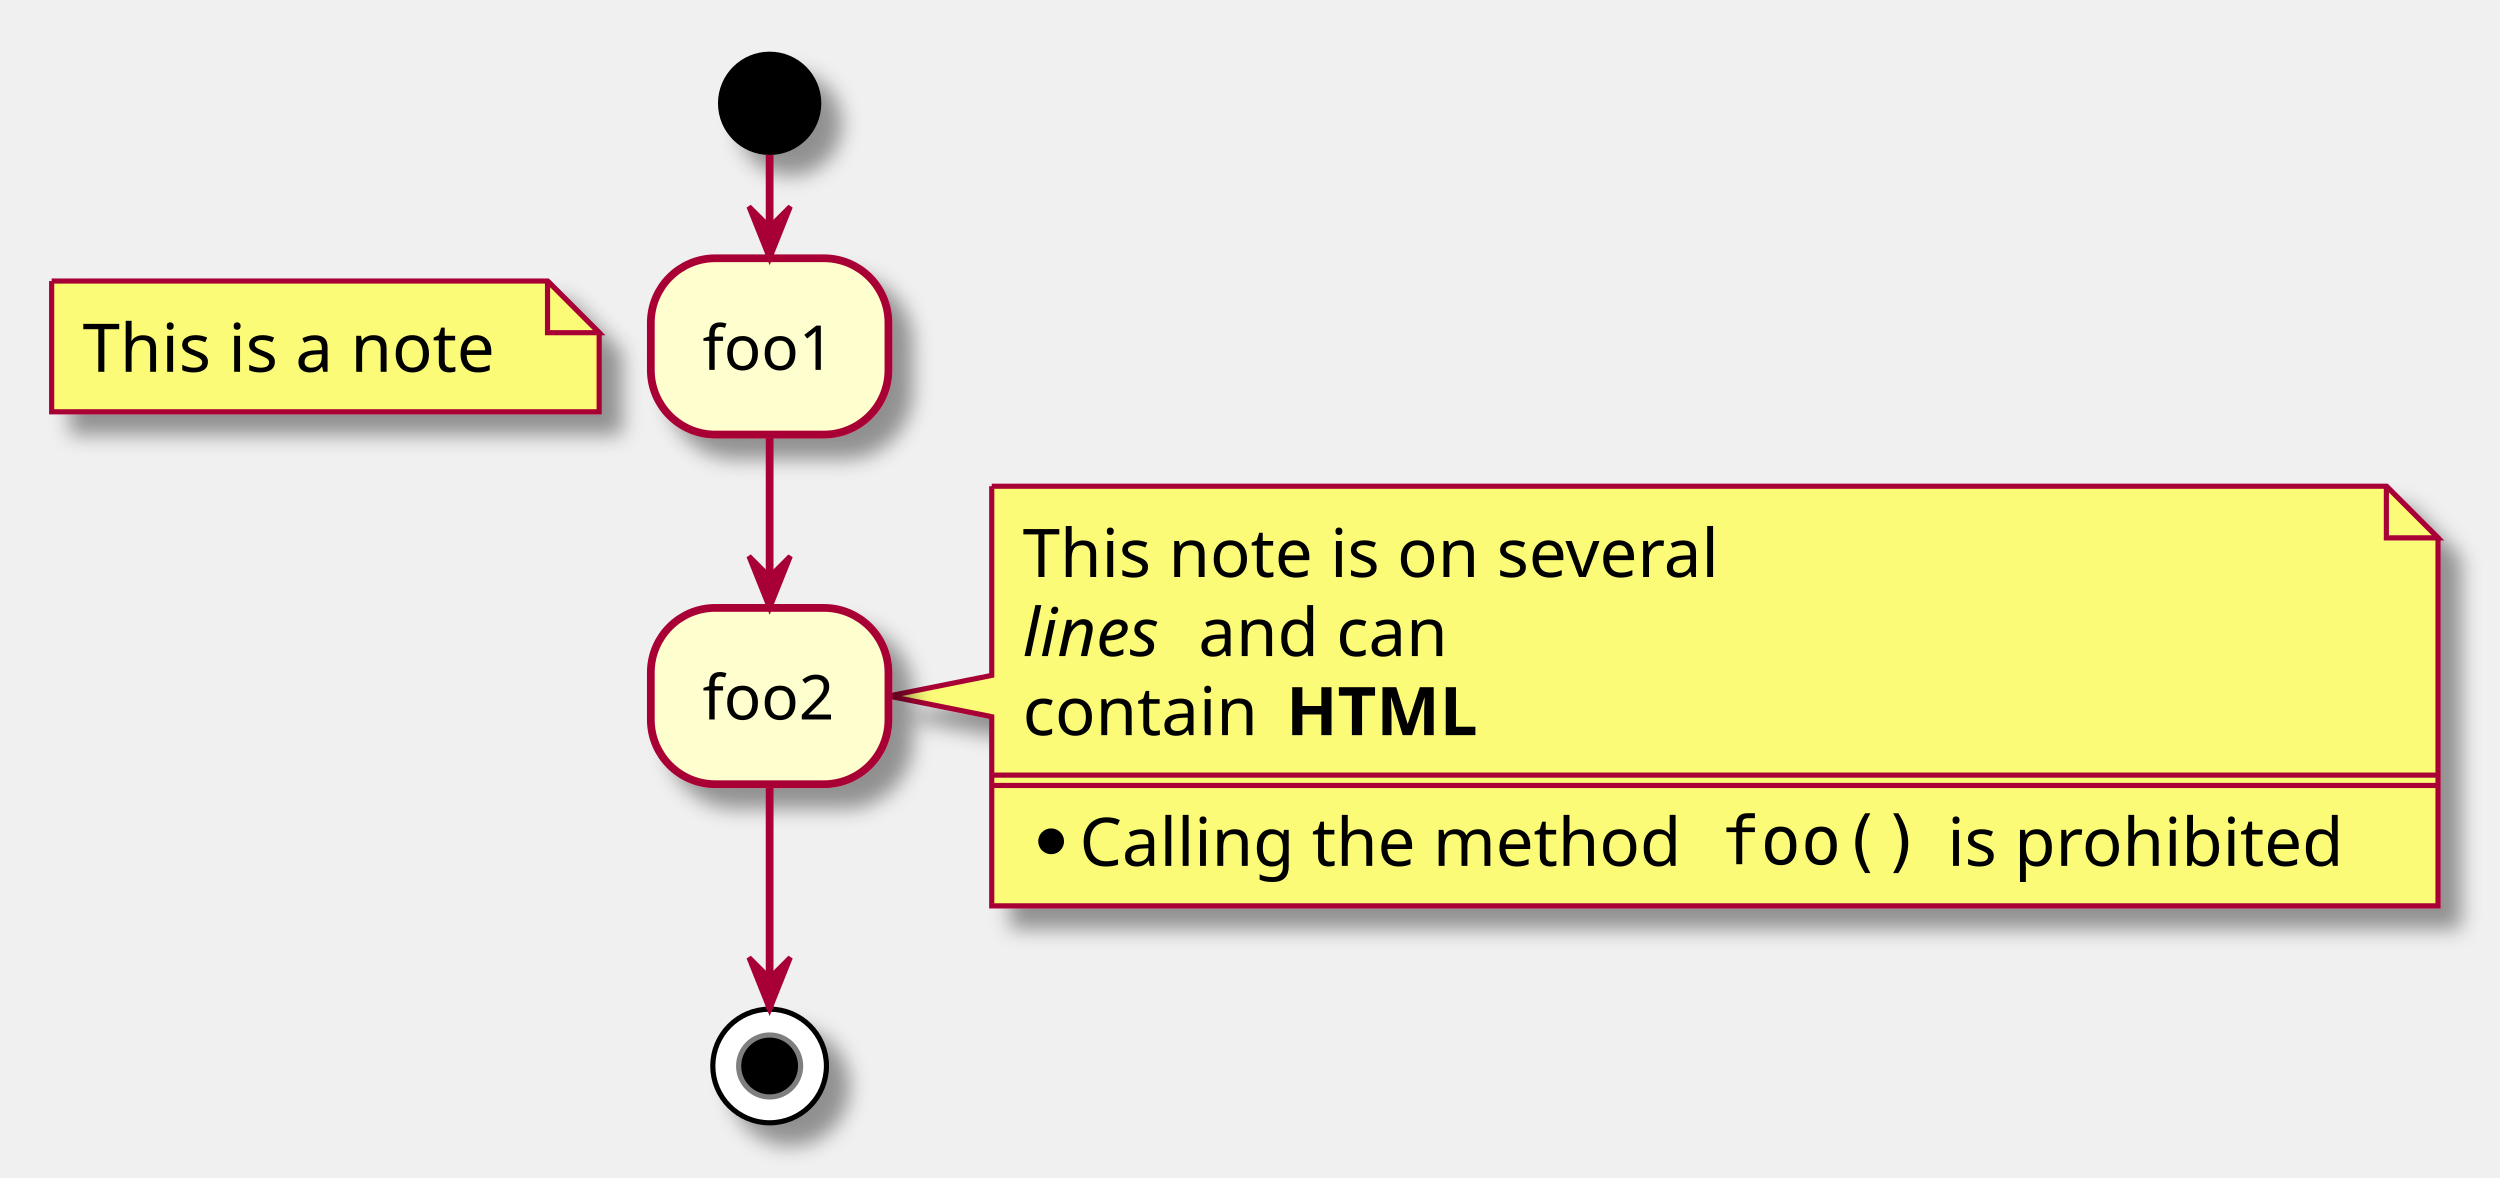
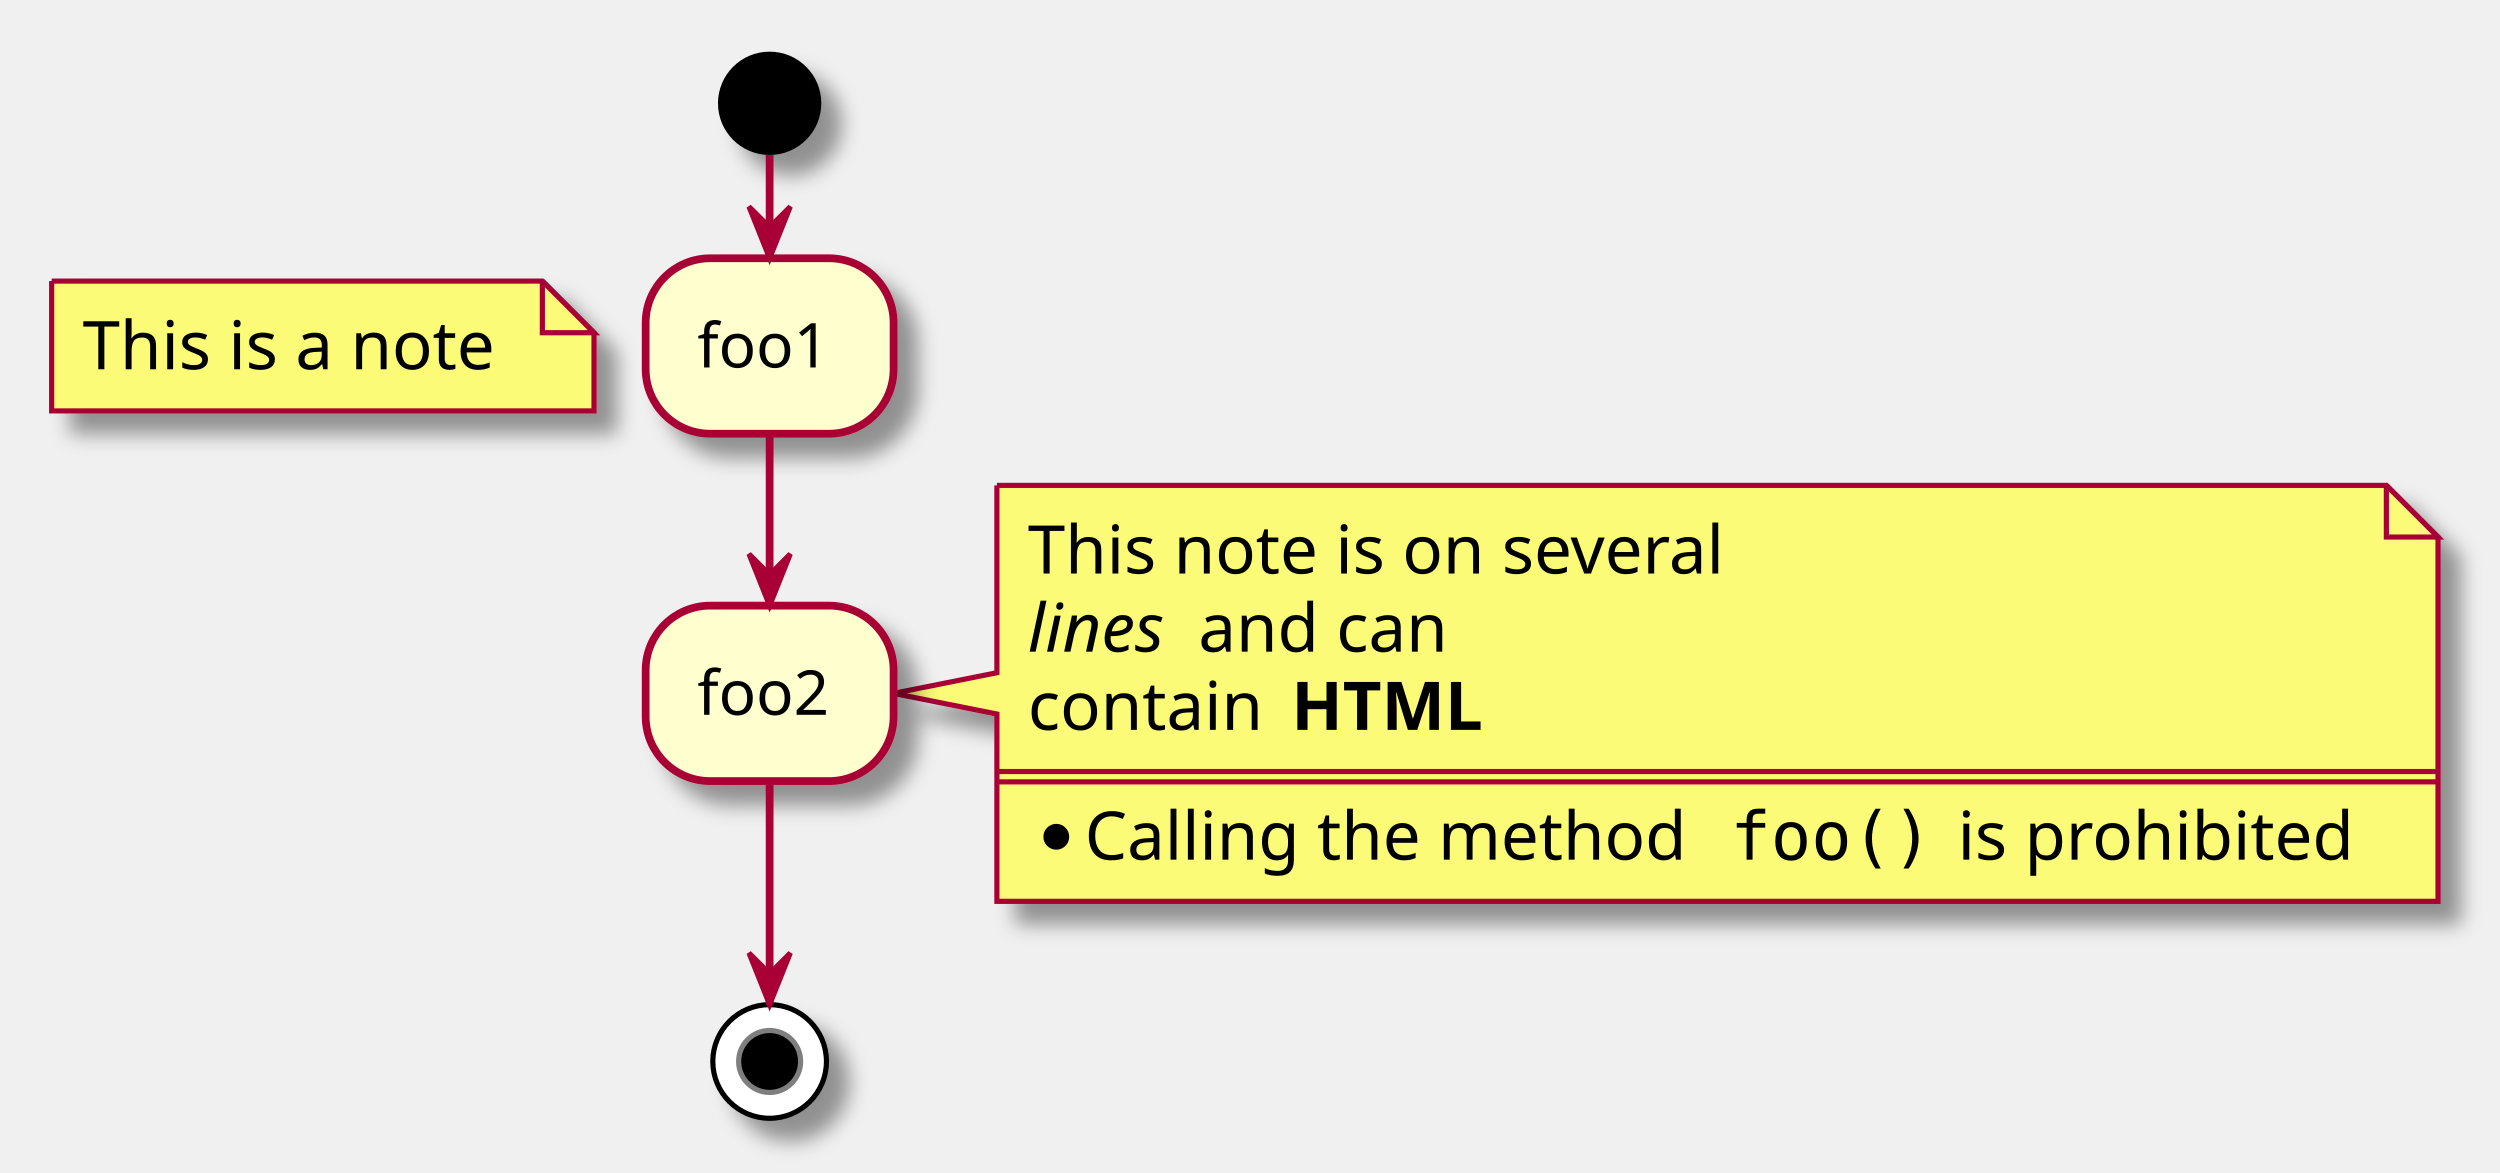
- <svg xmlns="http://www.w3.org/2000/svg" contentScriptType="application/ecmascript" contentStyleType="text/css" height="228px" preserveAspectRatio="none" style="width:484px;height:228px;" version="1.1" viewBox="0 0 484 228" width="484px" zoomAndPan="magnify">
+ <svg xmlns="http://www.w3.org/2000/svg" contentScriptType="application/ecmascript" contentStyleType="text/css" height="227px" preserveAspectRatio="none" style="width:484px;height:227px;" version="1.1" viewBox="0 0 484 227" width="484px" zoomAndPan="magnify">
  <defs>
    <filter height="300%" id="f1h1p21ln4fzhk" width="300%" x="-1" y="-1">
      <feGaussianBlur result="blurOut" stdDeviation="2.0" />
      <feColorMatrix in="blurOut" result="blurOut2" type="matrix" values="0 0 0 0 0 0 0 0 0 0 0 0 0 0 0 0 0 0 .4 0" />
      <feOffset dx="4.0" dy="4.0" in="blurOut2" result="blurOut3" />
      <feBlend in="SourceGraphic" in2="blurOut3" mode="normal" />
    </filter>
  </defs>
  <g>
    <ellipse cx="149" cy="20" fill="#000000" filter="url(#f1h1p21ln4fzhk)" rx="10" ry="10" style="stroke: none; stroke-width: 1.0;" />
-     <path d="M10,54.411 L10,79.722 L116,79.722 L116,64.411 L106,54.411 L10,54.411 " fill="#FBFB77" filter="url(#f1h1p21ln4fzhk)" style="stroke: #A80036; stroke-width: 1.0;" />
-     <path d="M106,54.411 L106,64.411 L116,64.411 L106,54.411 " fill="#FBFB77" style="stroke: #A80036; stroke-width: 1.0;" />
-     <text fill="#000000" font-family="sans-serif" font-size="13" lengthAdjust="spacingAndGlyphs" textLength="85" x="16" y="71.98">This is a note</text>
-     <rect fill="#FEFECE" filter="url(#f1h1p21ln4fzhk)" height="34.133" rx="12.5" ry="12.5" style="stroke: #A80036; stroke-width: 1.5;" width="46" x="126" y="50" />
-     <text fill="#000000" font-family="sans-serif" font-size="12" lengthAdjust="spacingAndGlyphs" textLength="26" x="136" y="71.602">foo1</text>
-     <path d="M192,94.133 L192,130.754 L172,134.754 L192,138.754 L192,175.375 A0,0 0 0 0 192,175.375 L472,175.375 A0,0 0 0 0 472,175.375 L472,104.133 L462,94.133 L192,94.133 A0,0 0 0 0 192,94.133 " fill="#FBFB77" filter="url(#f1h1p21ln4fzhk)" style="stroke: #A80036; stroke-width: 1.0;" />
-     <path d="M462,94.133 L462,104.133 L472,104.133 L462,94.133 " fill="#FBFB77" style="stroke: #A80036; stroke-width: 1.0;" />
-     <text fill="#000000" font-family="sans-serif" font-size="13" lengthAdjust="spacingAndGlyphs" textLength="142" x="198" y="111.701">This note is on several</text>
-     <text fill="#000000" font-family="sans-serif" font-size="13" font-style="italic" lengthAdjust="spacingAndGlyphs" textLength="30" x="198" y="127.012">lines</text>
-     <text fill="#000000" font-family="sans-serif" font-size="13" lengthAdjust="spacingAndGlyphs" textLength="49" x="232" y="127.012">and can</text>
-     <text fill="#000000" font-family="sans-serif" font-size="13" lengthAdjust="spacingAndGlyphs" textLength="47" x="198" y="142.322">contain</text>
-     <text fill="#000000" font-family="sans-serif" font-size="13" font-weight="bold" lengthAdjust="spacingAndGlyphs" textLength="39" x="249" y="142.322">HTML</text>
-     <line style="stroke: #A80036; stroke-width: 1.0;" x1="192" x2="472" y1="150.065" y2="150.065" />
-     <line style="stroke: #A80036; stroke-width: 1.0;" x1="192" x2="472" y1="152.065" y2="152.065" />
-     <ellipse cx="203.5" cy="162.875" fill="#000000" rx="2.5" ry="2.5" style="stroke: #000000; stroke-width: 0.0;" />
-     <text fill="#000000" font-family="sans-serif" font-size="13" lengthAdjust="spacingAndGlyphs" textLength="120" x="209" y="167.633">Calling the method</text>
-     <text fill="#000000" font-family="monospace" font-size="13" lengthAdjust="spacingAndGlyphs" textLength="40" x="333" y="167.309">foo()</text>
-     <text fill="#000000" font-family="sans-serif" font-size="13" lengthAdjust="spacingAndGlyphs" textLength="80" x="377" y="167.633">is prohibited</text>
-     <rect fill="#FEFECE" filter="url(#f1h1p21ln4fzhk)" height="34.133" rx="12.5" ry="12.5" style="stroke: #A80036; stroke-width: 1.5;" width="46" x="126" y="117.688" />
-     <text fill="#000000" font-family="sans-serif" font-size="12" lengthAdjust="spacingAndGlyphs" textLength="26" x="136" y="139.289">foo2</text>
-     <ellipse cx="149" cy="206.375" fill="#FFFFFF" filter="url(#f1h1p21ln4fzhk)" rx="11" ry="11" style="stroke: #000000; stroke-width: 1.0;" />
-     <ellipse cx="149" cy="206.375" fill="#000000" rx="6" ry="6" style="stroke: #7F7F7F; stroke-width: 1.0;" />
+     <path d="M10,54.418 L10,79.551 L115,79.551 L115,64.418 L105,54.418 L10,54.418 " fill="#FBFB77" filter="url(#f1h1p21ln4fzhk)" style="stroke: #A80036; stroke-width: 1.0;" />
+     <path d="M105,54.418 L105,64.418 L115,64.418 L105,54.418 " fill="#FBFB77" style="stroke: #A80036; stroke-width: 1.0;" />
+     <text fill="#000000" font-family="sans-serif" font-size="13" lengthAdjust="spacingAndGlyphs" textLength="84" x="16" y="71.485">This is a note</text>
+     <rect fill="#FEFECE" filter="url(#f1h1p21ln4fzhk)" height="33.969" rx="12.5" ry="12.5" style="stroke: #A80036; stroke-width: 1.5;" width="48" x="125" y="50" />
+     <text fill="#000000" font-family="sans-serif" font-size="12" lengthAdjust="spacingAndGlyphs" textLength="28" x="135" y="71.139">foo1</text>
+     <path d="M193,93.969 L193,130.234 L173,134.234 L193,138.234 L193,174.5 A0,0 0 0 0 193,174.5 L472,174.5 A0,0 0 0 0 472,174.5 L472,103.969 L462,93.969 L193,93.969 A0,0 0 0 0 193,93.969 " fill="#FBFB77" filter="url(#f1h1p21ln4fzhk)" style="stroke: #A80036; stroke-width: 1.0;" />
+     <path d="M462,93.969 L462,103.969 L472,103.969 L462,93.969 " fill="#FBFB77" style="stroke: #A80036; stroke-width: 1.0;" />
+     <text fill="#000000" font-family="sans-serif" font-size="13" lengthAdjust="spacingAndGlyphs" textLength="142" x="199" y="111.036">This note is on several</text>
+     <text fill="#000000" font-family="sans-serif" font-size="13" font-style="italic" lengthAdjust="spacingAndGlyphs" textLength="29" x="199" y="126.168">lines</text>
+     <text fill="#000000" font-family="sans-serif" font-size="13" lengthAdjust="spacingAndGlyphs" textLength="51" x="232" y="126.168">and can</text>
+     <text fill="#000000" font-family="sans-serif" font-size="13" lengthAdjust="spacingAndGlyphs" textLength="47" x="199" y="141.301">contain</text>
+     <text fill="#000000" font-family="sans-serif" font-size="13" font-weight="bold" lengthAdjust="spacingAndGlyphs" textLength="40" x="250" y="141.301">HTML</text>
+     <line style="stroke: #A80036; stroke-width: 1.0;" x1="193" x2="472" y1="149.367" y2="149.367" />
+     <line style="stroke: #A80036; stroke-width: 1.0;" x1="193" x2="472" y1="151.367" y2="151.367" />
+     <ellipse cx="204.5" cy="162" fill="#000000" rx="2.5" ry="2.5" style="stroke: #000000; stroke-width: 0.0;" />
+     <text fill="#000000" font-family="sans-serif" font-size="13" lengthAdjust="spacingAndGlyphs" textLength="121" x="210" y="166.434">Calling the method</text>
+     <text fill="#000000" font-family="monospace" font-size="13" lengthAdjust="spacingAndGlyphs" textLength="40" x="335" y="166.434">foo()</text>
+     <text fill="#000000" font-family="sans-serif" font-size="13" lengthAdjust="spacingAndGlyphs" textLength="78" x="379" y="166.434">is prohibited</text>
+     <rect fill="#FEFECE" filter="url(#f1h1p21ln4fzhk)" height="33.969" rx="12.5" ry="12.5" style="stroke: #A80036; stroke-width: 1.5;" width="48" x="125" y="117.25" />
+     <text fill="#000000" font-family="sans-serif" font-size="12" lengthAdjust="spacingAndGlyphs" textLength="28" x="135" y="138.389">foo2</text>
+     <ellipse cx="149" cy="205.5" fill="#FFFFFF" filter="url(#f1h1p21ln4fzhk)" rx="11" ry="11" style="stroke: #000000; stroke-width: 1.0;" />
+     <ellipse cx="149" cy="205.5" fill="#000000" rx="6" ry="6" style="stroke: #7F7F7F; stroke-width: 1.0;" />
    <line style="stroke: #A80036; stroke-width: 1.5;" x1="149" x2="149" y1="30" y2="50" />
    <polygon fill="#A80036" points="145,40,149,50,153,40,149,44" style="stroke: #A80036; stroke-width: 1.0;" />
-     <line style="stroke: #A80036; stroke-width: 1.5;" x1="149" x2="149" y1="84.133" y2="117.688" />
-     <polygon fill="#A80036" points="145,107.688,149,117.688,153,107.688,149,111.688" style="stroke: #A80036; stroke-width: 1.0;" />
-     <line style="stroke: #A80036; stroke-width: 1.5;" x1="149" x2="149" y1="151.82" y2="195.375" />
-     <polygon fill="#A80036" points="145,185.375,149,195.375,153,185.375,149,189.375" style="stroke: #A80036; stroke-width: 1.0;" />
+     <line style="stroke: #A80036; stroke-width: 1.5;" x1="149" x2="149" y1="83.969" y2="117.25" />
+     <polygon fill="#A80036" points="145,107.25,149,117.25,153,107.25,149,111.25" style="stroke: #A80036; stroke-width: 1.0;" />
+     <line style="stroke: #A80036; stroke-width: 1.5;" x1="149" x2="149" y1="151.219" y2="194.5" />
+     <polygon fill="#A80036" points="145,184.5,149,194.5,153,184.5,149,188.5" style="stroke: #A80036; stroke-width: 1.0;" />
  </g>
</svg>
